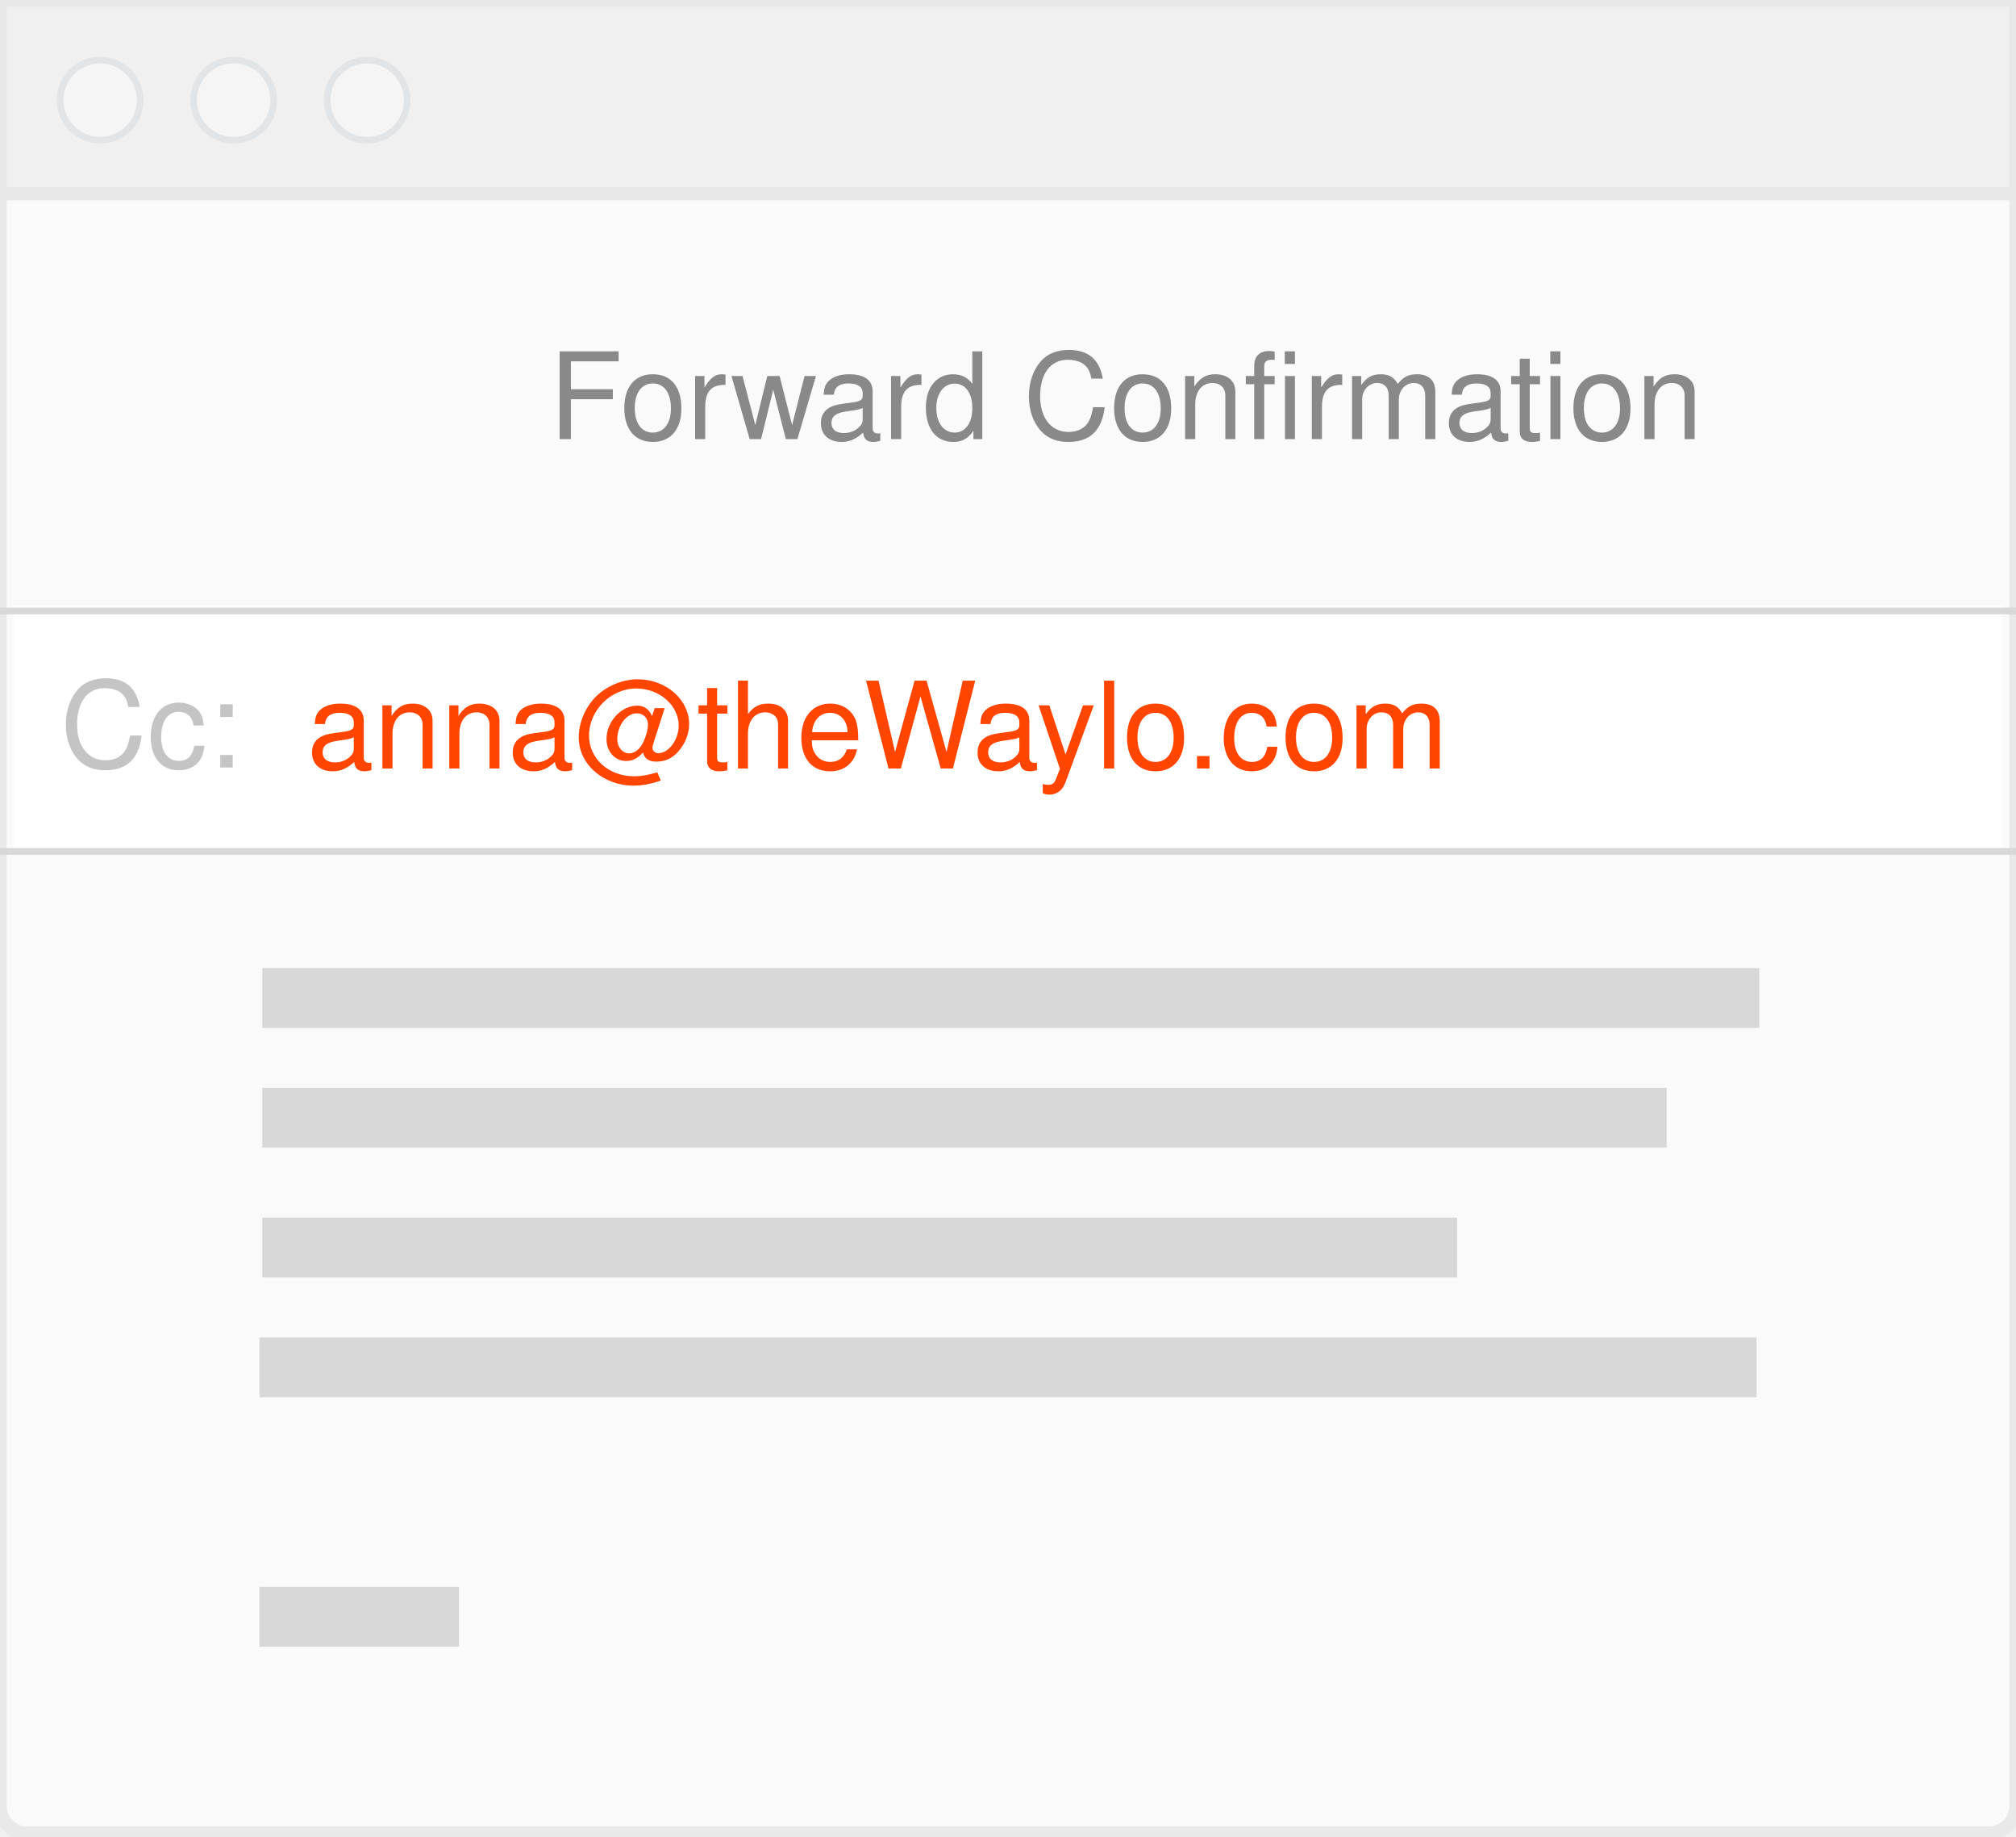
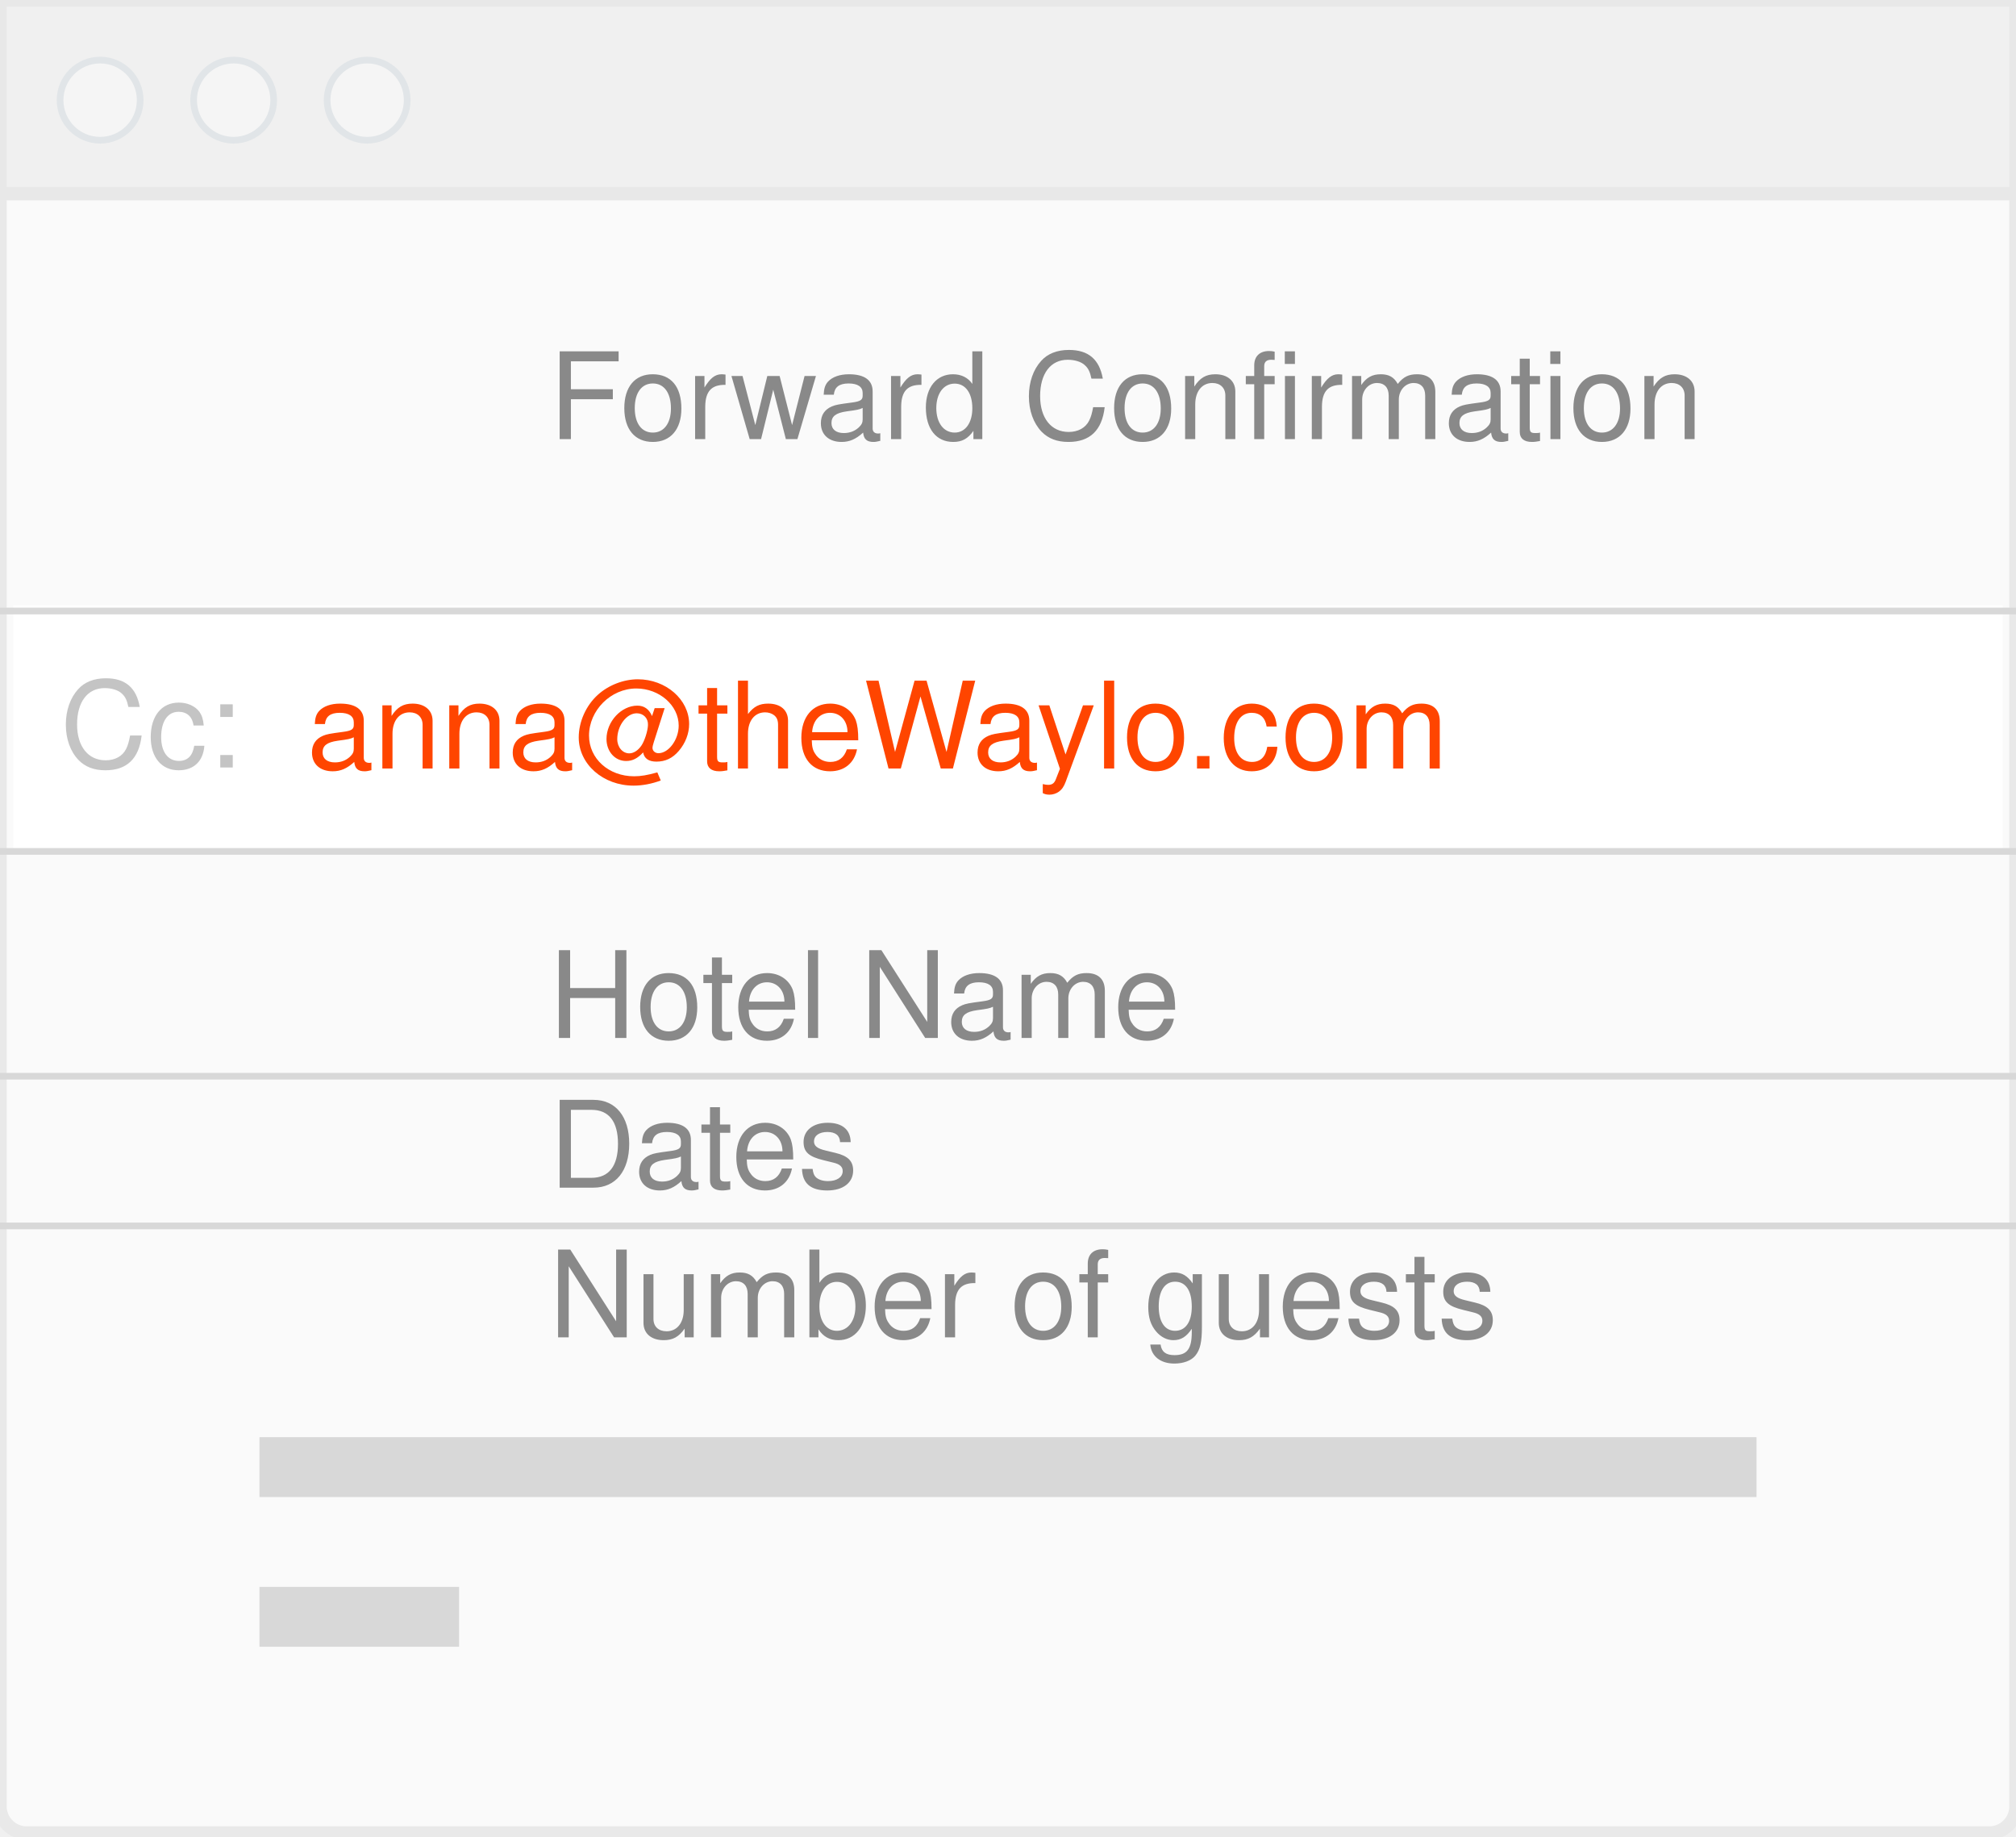
<svg xmlns="http://www.w3.org/2000/svg" width="202px" height="184px" viewBox="0 0 202 184" version="1.1">
  <defs />
  <g id="Page-1" stroke="none" stroke-width="1" fill="none" fill-rule="evenodd">
    <g id="new_icons" transform="translate(-354, -305)">
      <g id="ic-hp_meeting" transform="translate(354, 305)">
        <rect id="Rectangle-1-Copy" stroke="#E9E9E9" stroke-width="1.34" fill="#FAFAFA" x="0" y="1" width="202" height="182.662" rx="2.68" />
        <rect id="Rectangle-49" fill="#FFFFFF" x="1.338" y="60.644" width="199.325" height="24.756" />
-         <rect id="Rectangle-7-Copy-10" fill="#D8D8D8" x="26.281" y="97" width="150" height="6" />
-         <rect id="Rectangle-7-Copy-11" fill="#D8D8D8" x="26.281" y="109" width="140.719" height="6" />
-         <rect id="Rectangle-7-Copy-12" fill="#D8D8D8" x="26.281" y="122" width="119.719" height="6" />
-         <rect id="Rectangle-7-Copy-13" fill="#D8D8D8" x="26" y="134" width="150" height="6" />
+         <rect id="Rectangle-7-Copy-13" fill="#D8D8D8" x="26" y="144" width="150" height="6" />
        <rect id="Rectangle-7-Copy-14" fill="#D8D8D8" x="26" y="159" width="20" height="6" />
        <rect id="Rectangle-2-Copy" stroke="#E8E8E8" stroke-width="1.34" fill="#F0F0F0" x="0" y="0" width="202" height="19.404" />
        <ellipse id="Oval-7-Copy-3" stroke="#E1E5E8" stroke-width="0.67" fill="#F5F5F5" cx="10.033" cy="10.036" rx="4.013" ry="4.015" />
        <ellipse id="Oval-7-Copy-4" stroke="#E1E5E8" stroke-width="0.67" fill="#F5F5F5" cx="23.411" cy="10.036" rx="4.013" ry="4.015" />
        <ellipse id="Oval-7-Copy-5" stroke="#E1E5E8" stroke-width="0.67" fill="#F5F5F5" cx="36.788" cy="10.036" rx="4.013" ry="4.015" />
+         <text id="Meeting-Request" font-family="Helvetica" font-size="12.06" font-weight="normal" fill="#898989">
+           <tspan x="55" y="104">Hotel Name</tspan>
+         </text>
+         <text id="Meeting-Request" font-family="Helvetica" font-size="12.06" font-weight="normal" fill="#898989">
+           <tspan x="55" y="119">Dates</tspan>
+         </text>
+         <text id="Meeting-Request" font-family="Helvetica" font-size="12.06" font-weight="normal" fill="#898989">
+           <tspan x="55" y="134">Number of guests</tspan>
+         </text>
        <text id="Meeting-Request" font-family="Helvetica" font-size="12.06" font-weight="normal" fill="#898989">
          <tspan x="55" y="44">Forward Confirmation</tspan>
        </text>
        <text id="To:" opacity="0.5" font-family="Helvetica" font-size="12.06" font-weight="normal" fill="#898989">
          <tspan x="6.02" y="76.902">Cc:</tspan>
        </text>
        <rect id="Rectangle-18" fill="#D8D8D8" x="0" y="60.887" width="202" height="0.669" />
+         <rect id="Rectangle-19" fill="#D8D8D8" x="0" y="107.5" width="202" height="0.669" />
+         <rect id="Rectangle-20" fill="#D8D8D8" x="0" y="122.5" width="202" height="0.669" />
        <rect id="Rectangle-18-Copy" fill="#D8D8D8" x="0" y="84.975" width="202" height="0.669" />
        <text id="youremail@example.co" font-family="Helvetica" font-size="12.06" font-weight="normal" fill="#FF4500">
          <tspan x="30.76" y="77">anna@theWaylo.com</tspan>
        </text>
      </g>
    </g>
  </g>
</svg>
